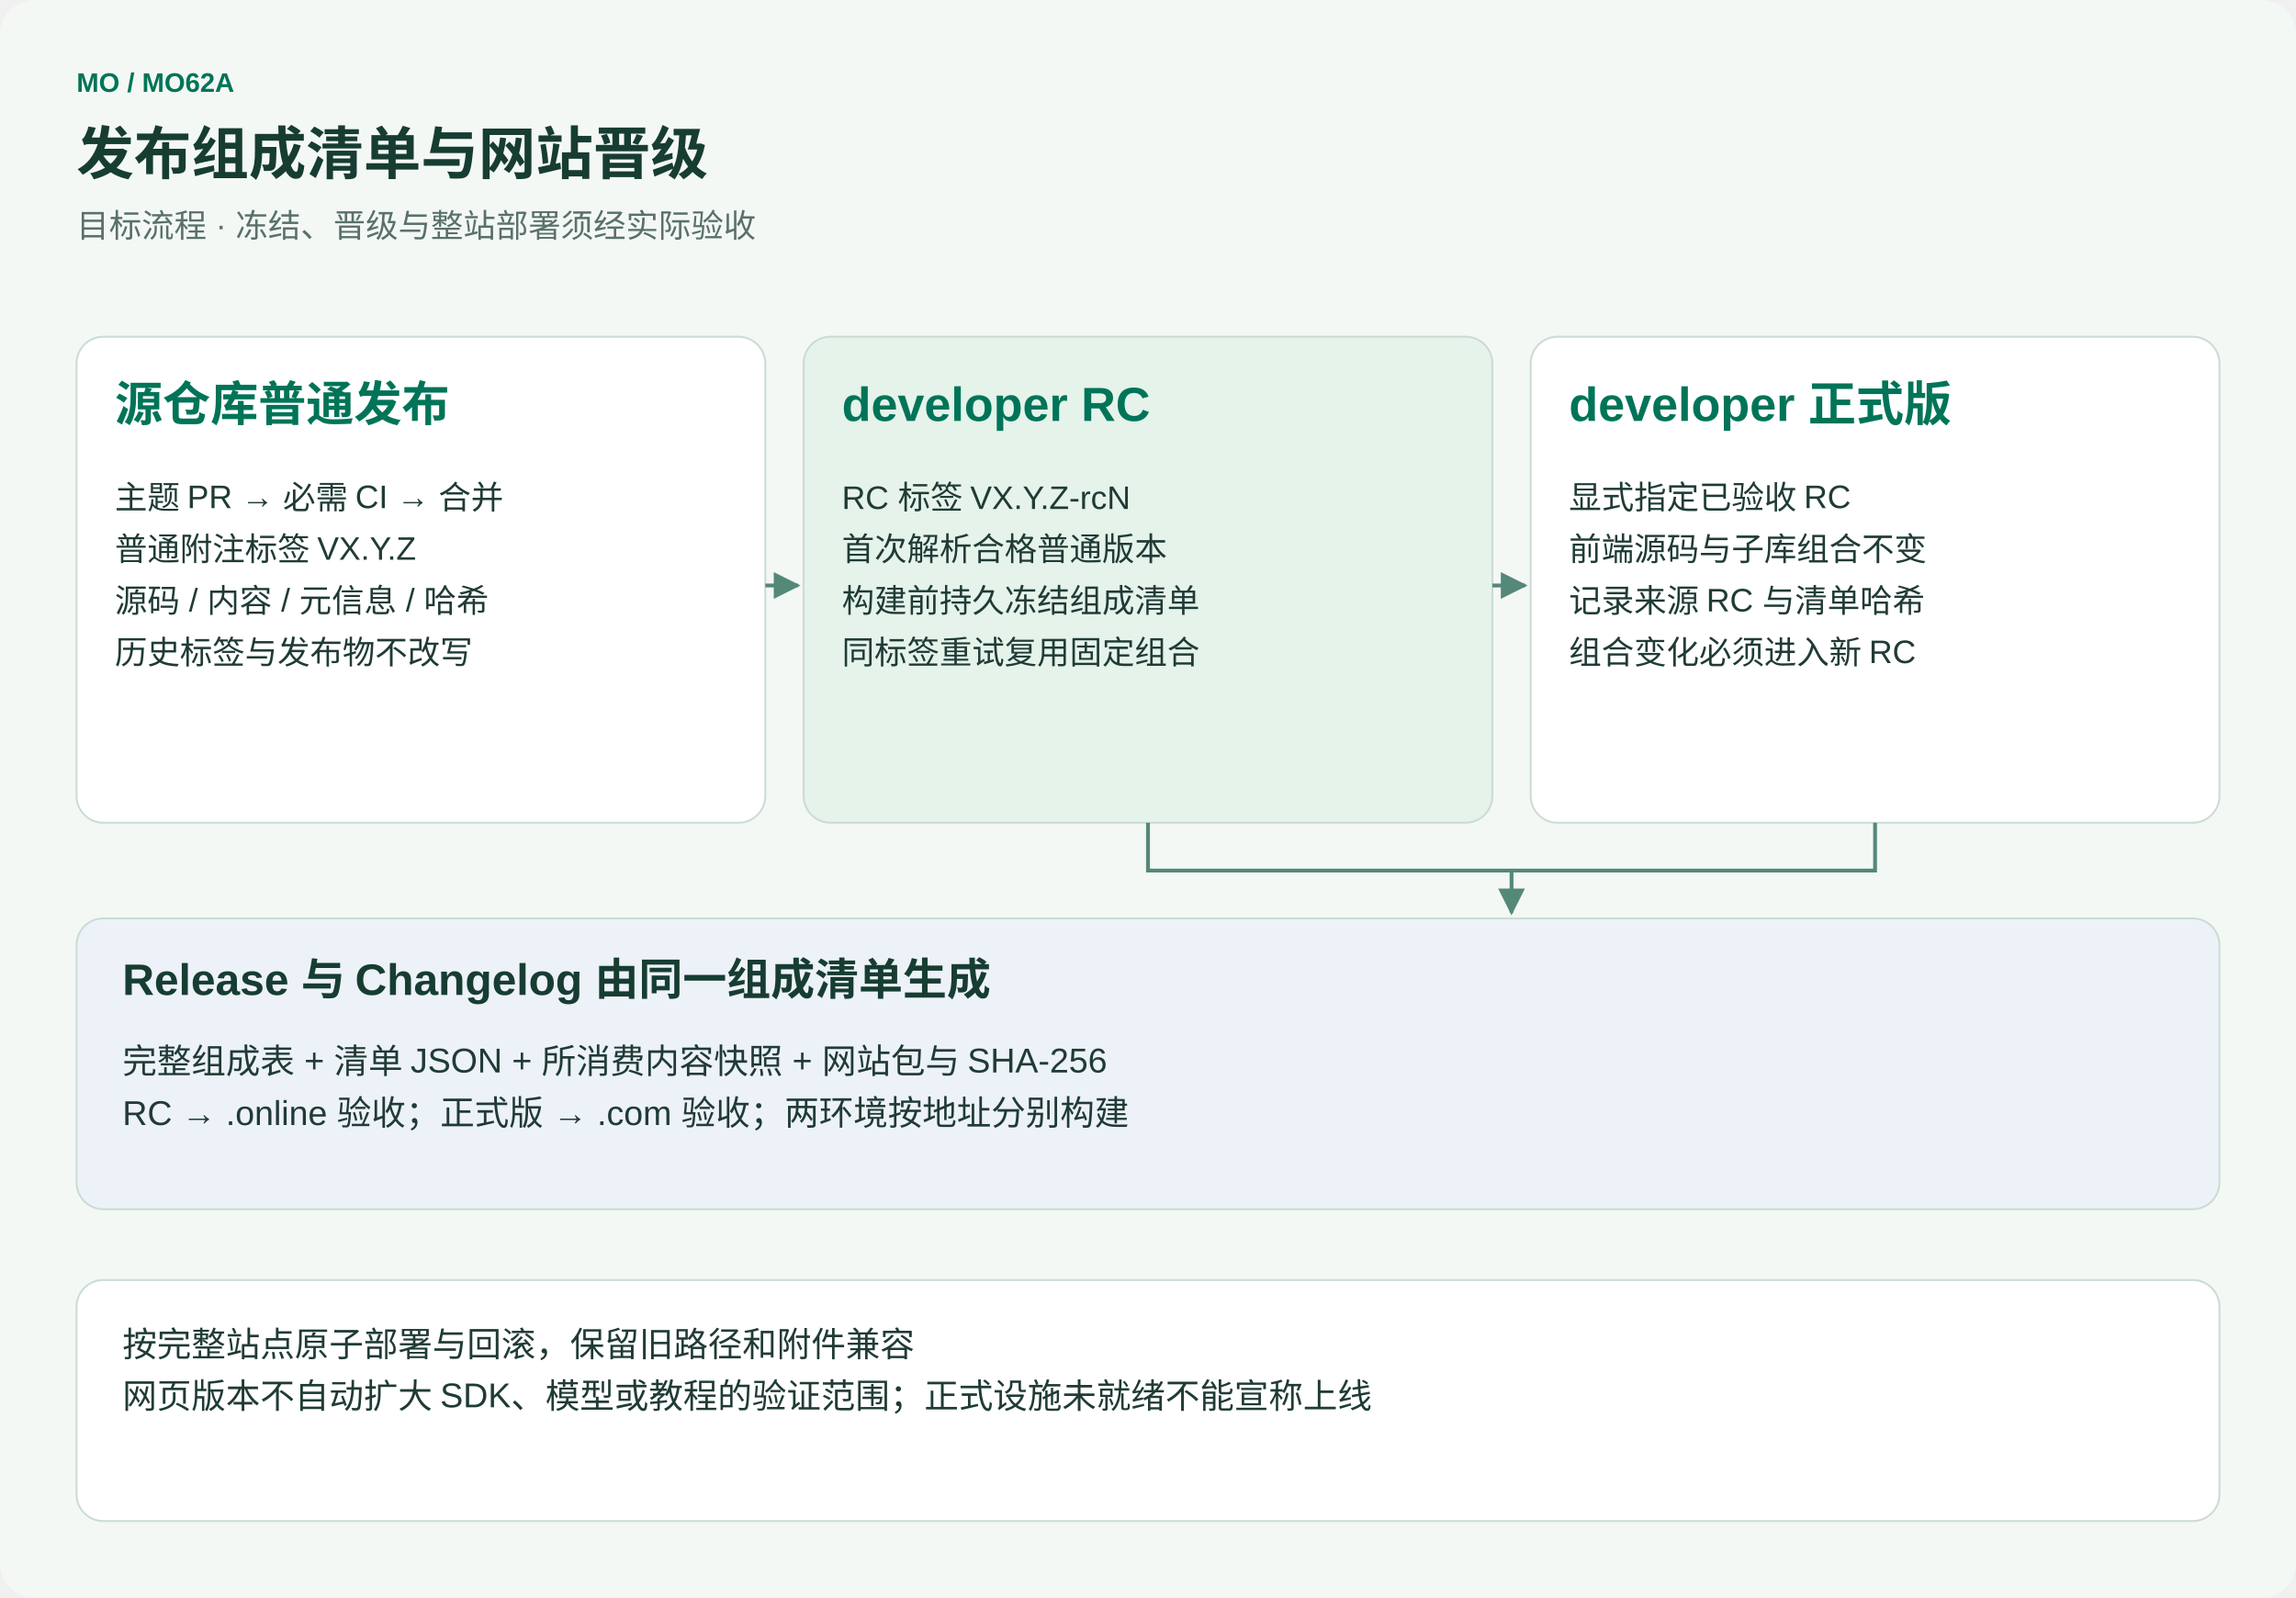
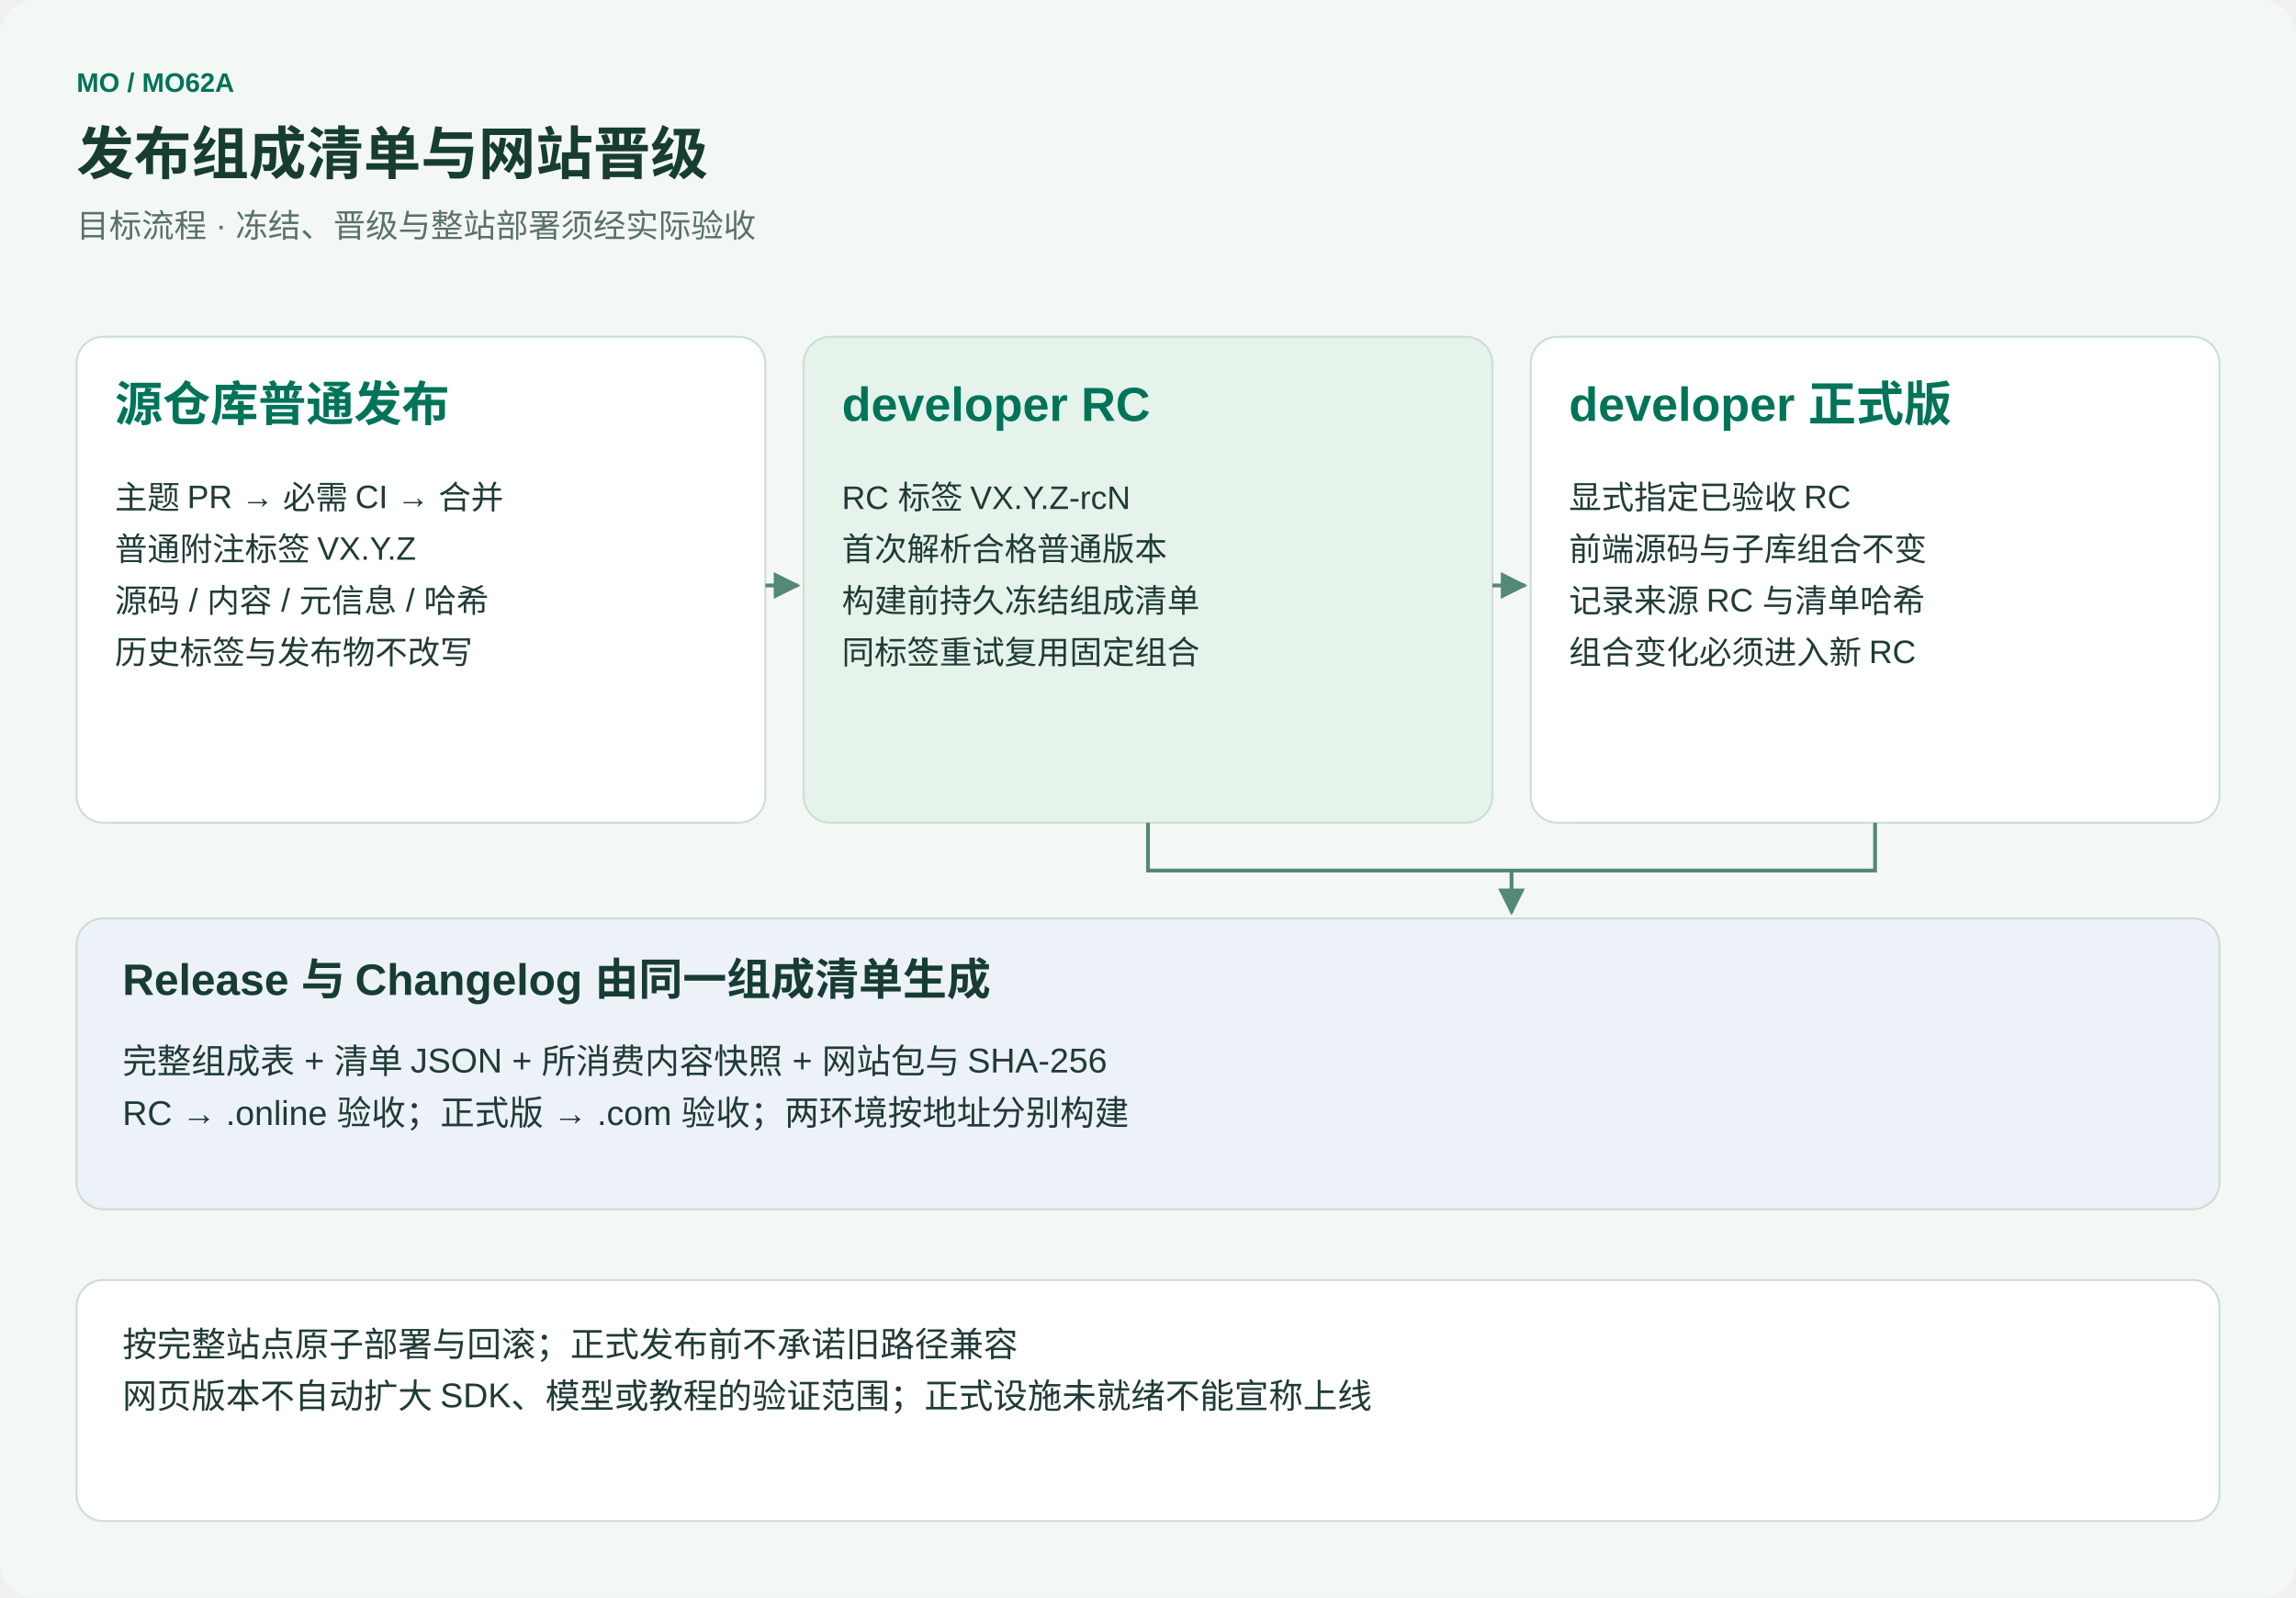
<svg xmlns="http://www.w3.org/2000/svg" viewBox="0 0 1200 835" role="img" aria-labelledby="title desc">
  <defs>
    <marker id="arrow" viewBox="0 0 10 10" refX="9" refY="5" markerWidth="7" markerHeight="7" orient="auto">
      <path d="M0 0 10 5 0 10z" fill="#548879" />
    </marker>
  </defs>
  <rect width="1200" height="835" rx="18" fill="#f4f8f5" />
  <g font-family="Arial, Noto Sans CJK SC, Microsoft YaHei, sans-serif">
    <text x="40" y="48" font-size="14" fill="#007458" font-weight="700">MO / MO62A</text>
    <text x="40" y="91" font-size="30" fill="#173d32" font-weight="700">发布组成清单与网站晋级</text>
    <text x="40" y="124" font-size="17" fill="#59716a" font-weight="400">目标流程 · 冻结、晋级与整站部署须经实际验收</text>
    <rect x="40" y="176" width="360" height="254" rx="14" fill="#fff" stroke="#cbdcd5" />
    <text x="60" y="220" font-size="25" fill="#007458" font-weight="700">源仓库普通发布</text>
    <text x="60" y="266" font-size="17" fill="#203b36" font-weight="400">主题 PR → 必需 CI → 合并</text>
    <text x="60" y="293" font-size="17" fill="#203b36" font-weight="400">普通附注标签 VX.Y.Z</text>
    <text x="60" y="320" font-size="17" fill="#203b36" font-weight="400">源码 / 内容 / 元信息 / 哈希</text>
    <text x="60" y="347" font-size="17" fill="#203b36" font-weight="400">历史标签与发布物不改写</text>
    <path d="M400 306h17" fill="none" stroke="#548879" stroke-width="2" marker-end="url(#arrow)" />
    <rect x="420" y="176" width="360" height="254" rx="14" fill="#e5f3eb" stroke="#cbdcd5" />
    <text x="440" y="220" font-size="25" fill="#007458" font-weight="700">developer RC</text>
    <text x="440" y="266" font-size="17" fill="#203b36" font-weight="400">RC 标签 VX.Y.Z-rcN</text>
    <text x="440" y="293" font-size="17" fill="#203b36" font-weight="400">首次解析合格普通版本</text>
    <text x="440" y="320" font-size="17" fill="#203b36" font-weight="400">构建前持久冻结组成清单</text>
    <text x="440" y="347" font-size="17" fill="#203b36" font-weight="400">同标签重试复用固定组合</text>
    <path d="M780 306h17" fill="none" stroke="#548879" stroke-width="2" marker-end="url(#arrow)" />
    <rect x="800" y="176" width="360" height="254" rx="14" fill="#fff" stroke="#cbdcd5" />
    <text x="820" y="220" font-size="25" fill="#007458" font-weight="700">developer 正式版</text>
    <text x="820" y="266" font-size="17" fill="#203b36" font-weight="400">显式指定已验收 RC</text>
    <text x="820" y="293" font-size="17" fill="#203b36" font-weight="400">前端源码与子库组合不变</text>
    <text x="820" y="320" font-size="17" fill="#203b36" font-weight="400">记录来源 RC 与清单哈希</text>
    <text x="820" y="347" font-size="17" fill="#203b36" font-weight="400">组合变化必须进入新 RC</text>
    <path d="M600 430V455H980V430" fill="none" stroke="#548879" stroke-width="2" />
    <path d="M790 455V477" fill="none" stroke="#548879" stroke-width="2" marker-end="url(#arrow)" />
    <rect x="40" y="480" width="1120" height="152" rx="14" fill="#edf2f8" stroke="#cbdcd5" />
    <text x="64" y="520" font-size="23" fill="#173d32" font-weight="700">Release 与 Changelog 由同一组成清单生成</text>
    <text x="64" y="561" font-size="18" fill="#203b36" font-weight="400">完整组成表 + 清单 JSON + 所消费内容快照 + 网站包与 SHA-256</text>
    <text x="64" y="588" font-size="18" fill="#203b36" font-weight="400">RC → .online 验收；正式版 → .com 验收；两环境按地址分别构建</text>
    <rect x="40" y="669" width="1120" height="126" rx="14" fill="#fff" stroke="#cbdcd5" />
-     <text x="64" y="709" font-size="18" fill="#203b36" font-weight="400">按完整站点原子部署与回滚，保留旧路径和附件兼容</text>
+     <text x="64" y="709" font-size="18" fill="#203b36" font-weight="400">按完整站点原子部署与回滚；正式发布前不承诺旧路径兼容</text>
    <text x="64" y="736" font-size="18" fill="#203b36" font-weight="400">网页版本不自动扩大 SDK、模型或教程的验证范围；正式设施未就绪不能宣称上线</text>
  </g>
</svg>
